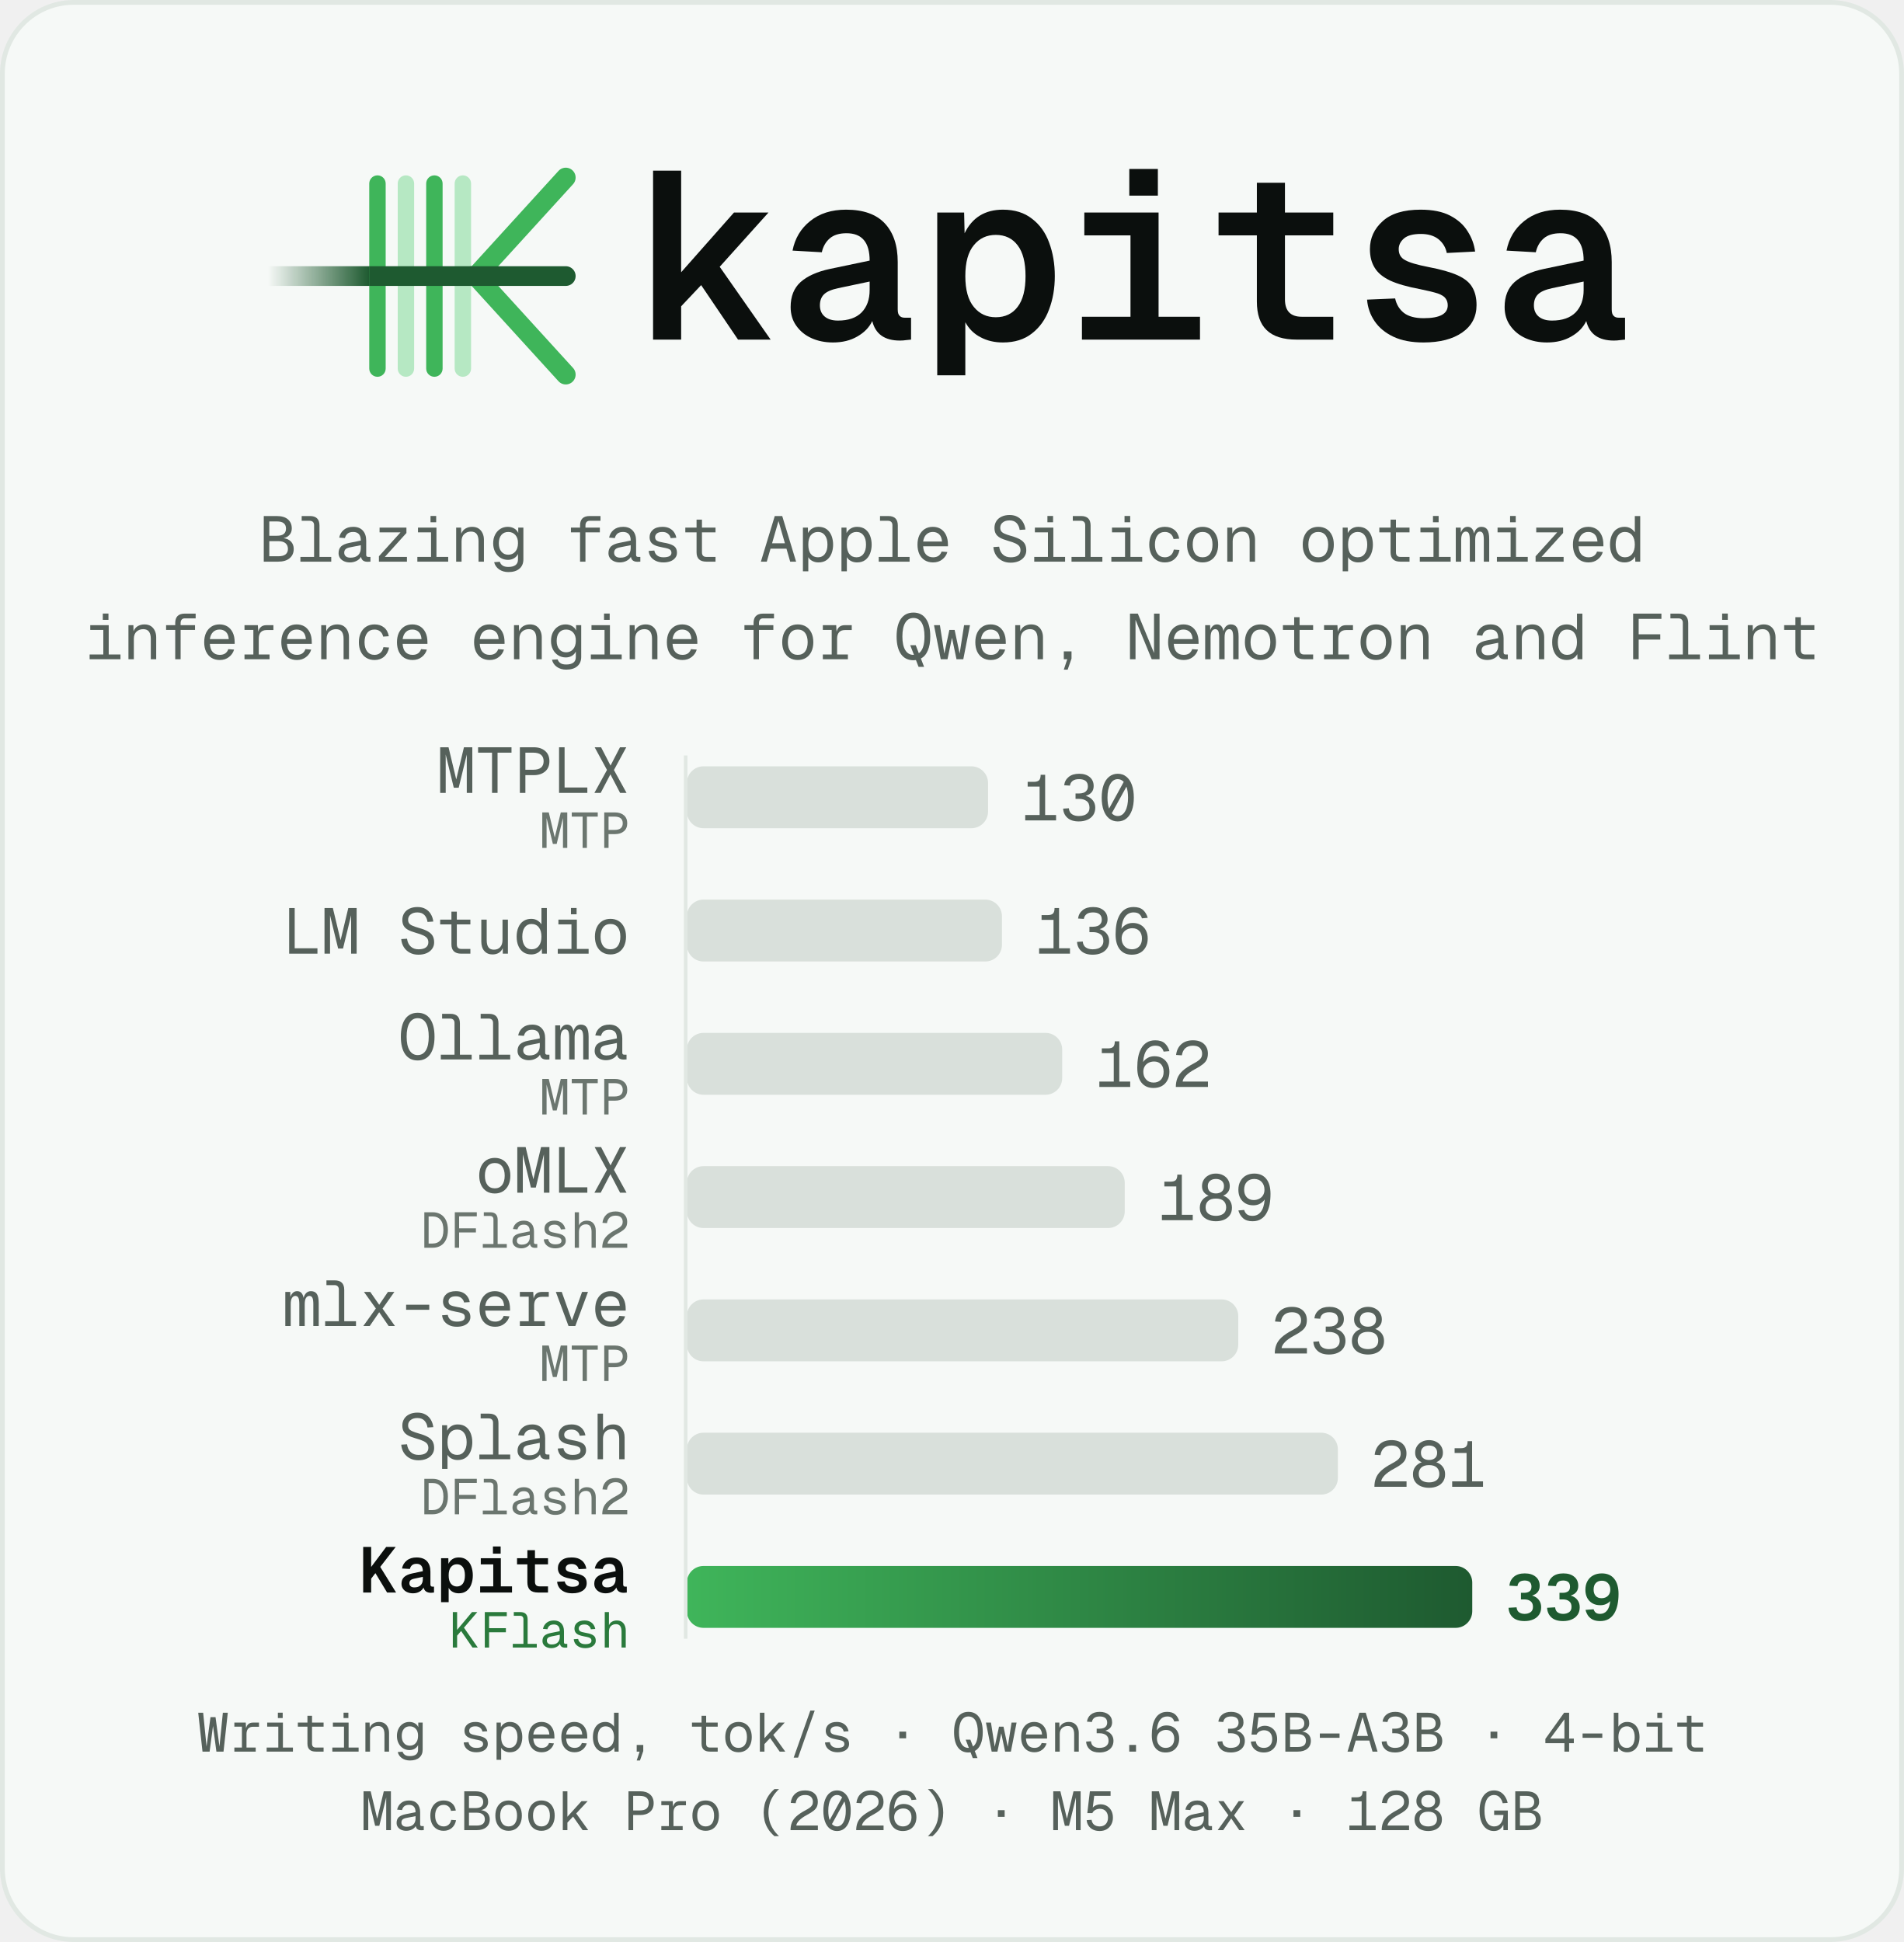
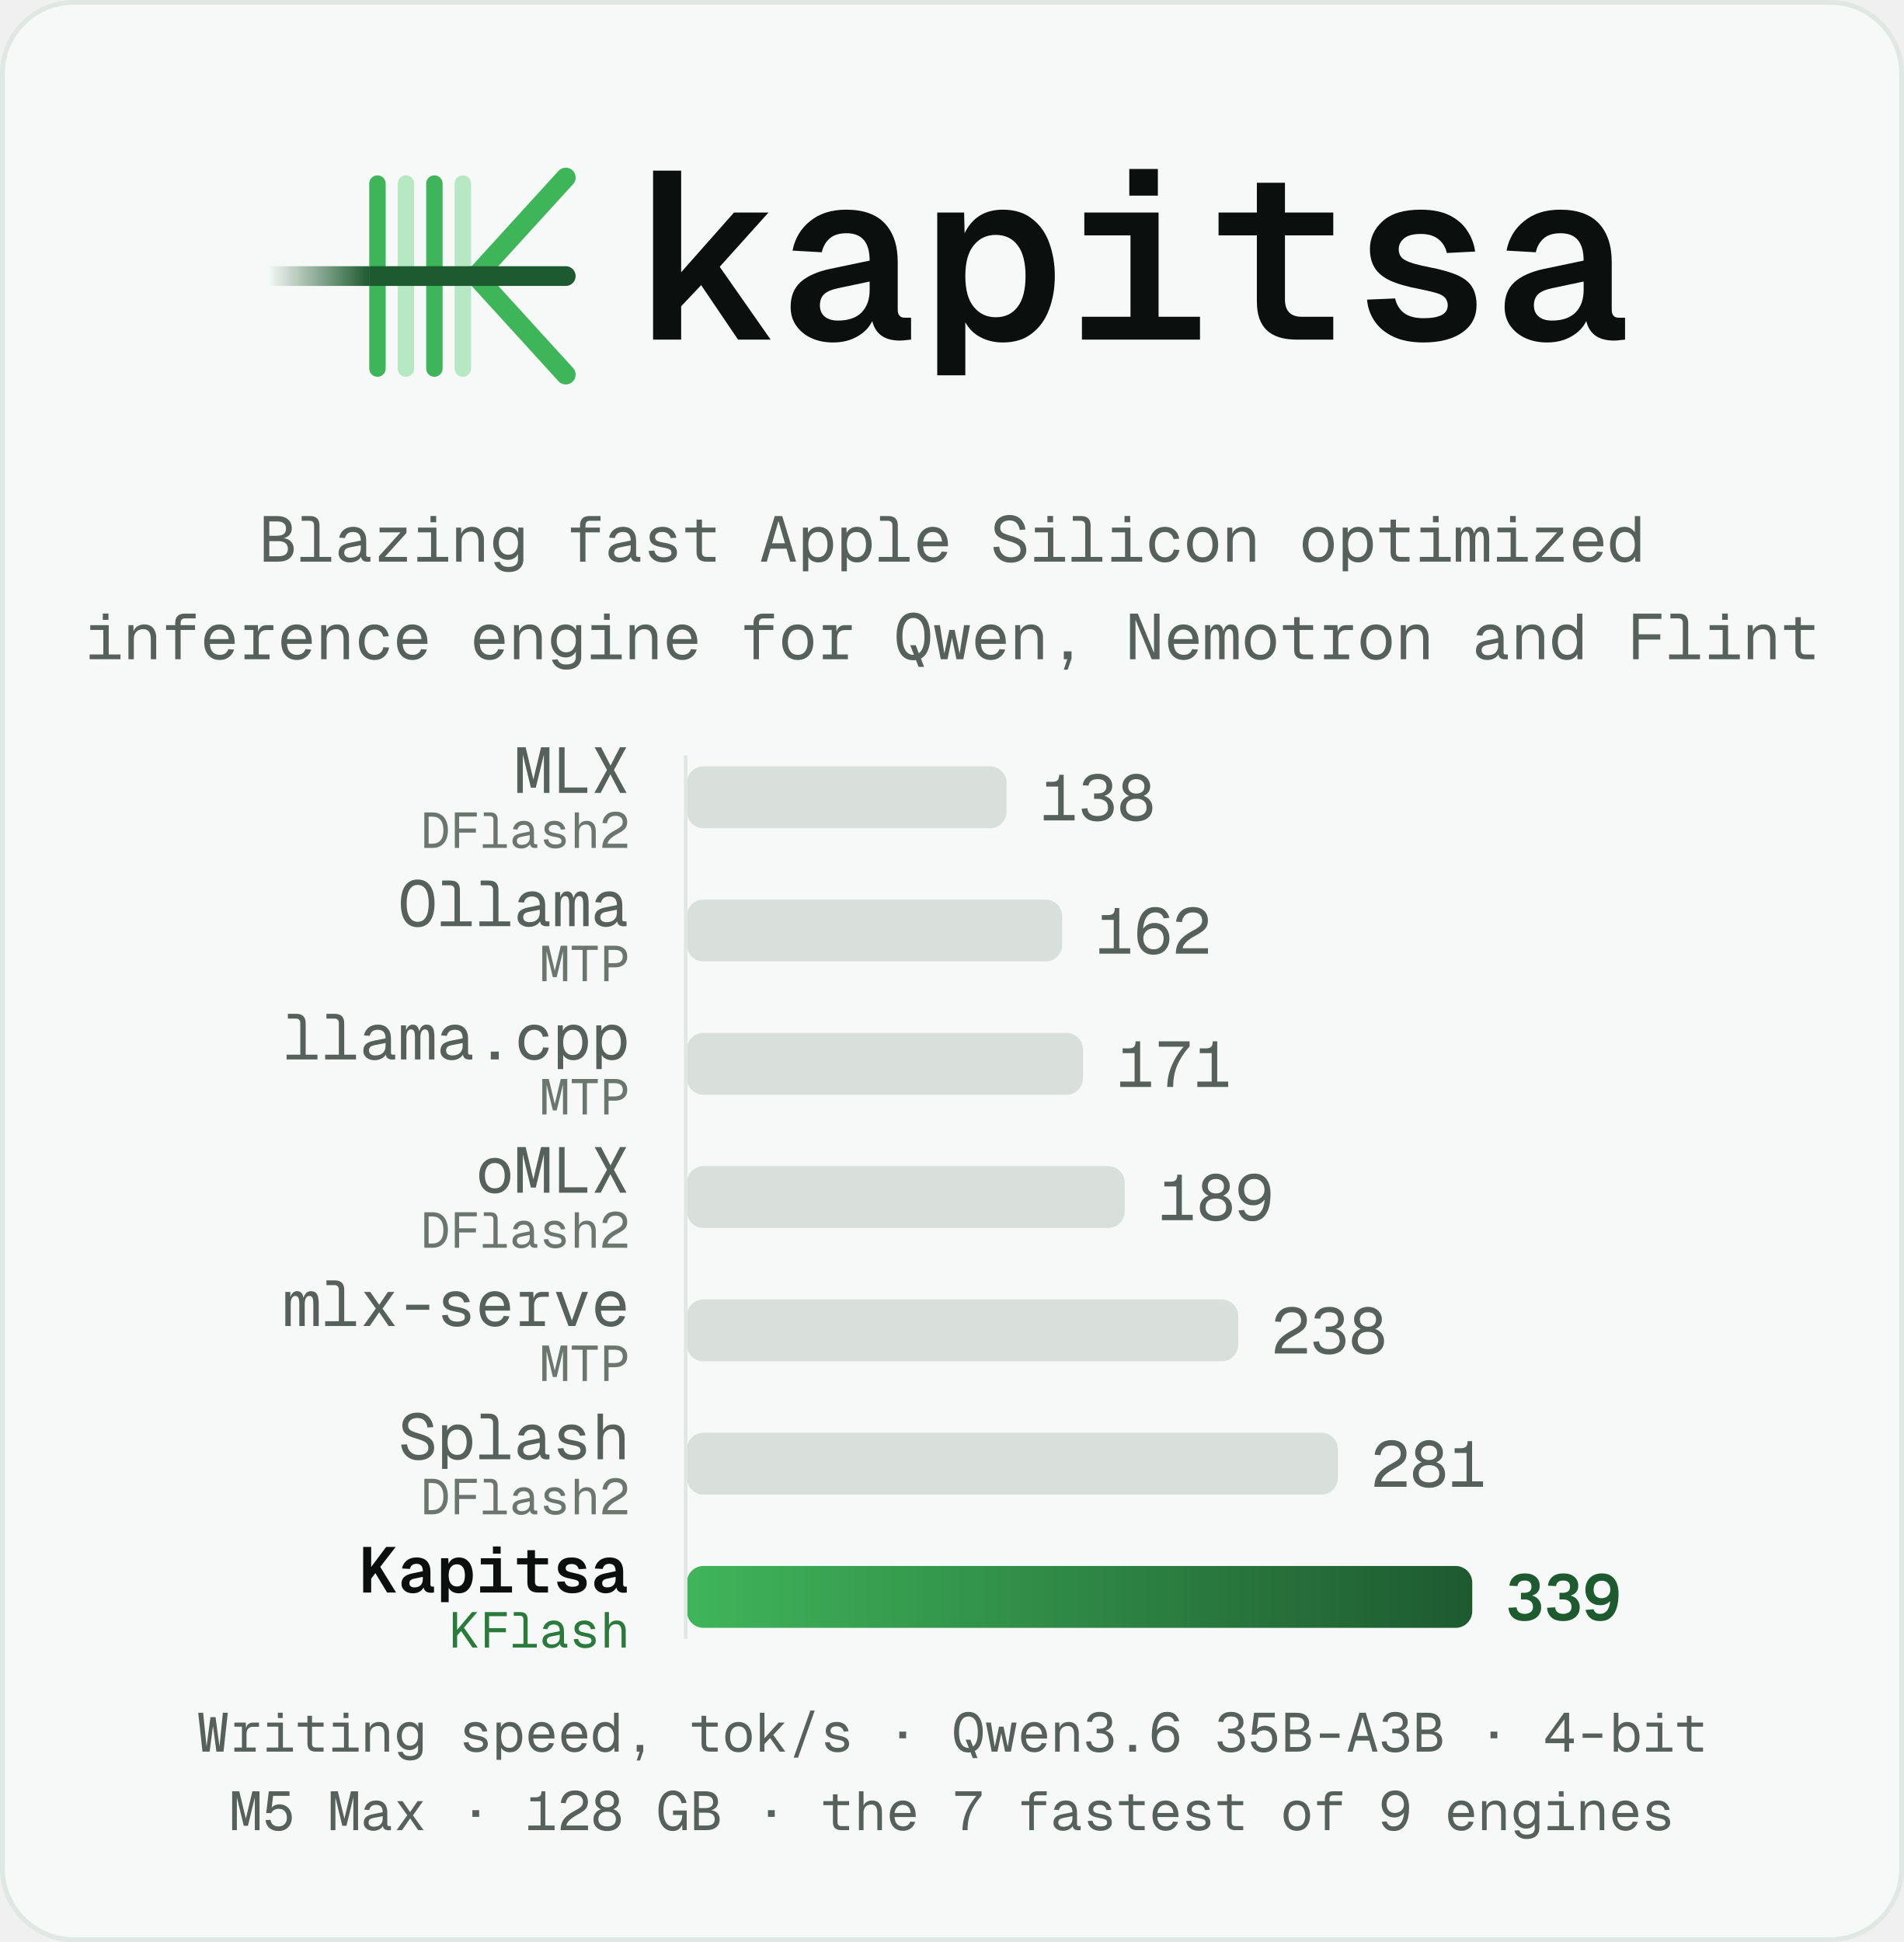
<svg xmlns="http://www.w3.org/2000/svg" width="800" height="816" viewBox="0 0 800 816" role="img" aria-labelledby="t d">
  <style>.f-bg{fill:#FFFFFF}.s-bg{stroke:#FFFFFF}.c-bg{stop-color:#FFFFFF}.f-card{fill:#F6F9F7}.s-card{stroke:#F6F9F7}.c-card{stop-color:#F6F9F7}.f-edge{fill:#E1E8E3}.s-edge{stroke:#E1E8E3}.c-edge{stop-color:#E1E8E3}.f-hi{fill:#1E5A30}.s-hi{stroke:#1E5A30}.c-hi{stop-color:#1E5A30}.f-main{fill:#3FB55A}.s-main{stroke:#3FB55A}.c-main{stop-color:#3FB55A}.f-dim{fill:#B6E8C3}.s-dim{stroke:#B6E8C3}.c-dim{stop-color:#B6E8C3}.f-text{fill:#0B0F0D}.s-text{stroke:#0B0F0D}.c-text{stop-color:#0B0F0D}.f-muted{fill:#56615B}.s-muted{stroke:#56615B}.c-muted{stop-color:#56615B}.f-bar{fill:#D9E0DB}.s-bar{stroke:#D9E0DB}.c-bar{stop-color:#D9E0DB}.f-rule{fill:#E1E8E3}.s-rule{stroke:#E1E8E3}.c-rule{stop-color:#E1E8E3}.f-method{fill:#6B766F}.s-method{stroke:#6B766F}.c-method{stop-color:#6B766F}.f-kmethod{fill:#2A7A3C}.s-kmethod{stroke:#2A7A3C}.c-kmethod{stop-color:#2A7A3C}@media (prefers-color-scheme:dark){.f-bg{fill:#0B0F0D}.s-bg{stroke:#0B0F0D}.c-bg{stop-color:#0B0F0D}.f-card{fill:#0B0F0D}.s-card{stroke:#0B0F0D}.c-card{stop-color:#0B0F0D}.f-edge{fill:#1F2924}.s-edge{stroke:#1F2924}.c-edge{stop-color:#1F2924}.f-hi{fill:#9DF0B0}.s-hi{stroke:#9DF0B0}.c-hi{stop-color:#9DF0B0}.f-main{fill:#3FB55A}.s-main{stroke:#3FB55A}.c-main{stop-color:#3FB55A}.f-dim{fill:#1E5A30}.s-dim{stroke:#1E5A30}.c-dim{stop-color:#1E5A30}.f-text{fill:#E8EEE9}.s-text{stroke:#E8EEE9}.c-text{stop-color:#E8EEE9}.f-muted{fill:#8A9690}.s-muted{stroke:#8A9690}.c-muted{stop-color:#8A9690}.f-bar{fill:#29332E}.s-bar{stroke:#29332E}.c-bar{stop-color:#29332E}.f-rule{fill:#1F2924}.s-rule{stroke:#1F2924}.c-rule{stop-color:#1F2924}.f-method{fill:#76827B}.s-method{stroke:#76827B}.c-method{stop-color:#76827B}.f-kmethod{fill:#3FB55A}.s-kmethod{stroke:#3FB55A}.c-kmethod{stop-color:#3FB55A}}</style>
  <defs>
    <linearGradient id="hnin" x1="0" x2="46.25" y1="0" y2="0" gradientUnits="userSpaceOnUse">
      <stop offset="0" class="c-hi" stop-opacity="0" />
      <stop offset="1" class="c-hi" />
    </linearGradient>
    <linearGradient id="hnk" x1="0" x2="1" y1="0" y2="0">
      <stop offset="0" class="c-main" />
      <stop offset="1" class="c-hi" />
    </linearGradient>
    <path id="gs0" d="m70 0v710h118v-427l222 251h145l-205-228 214-306h-137l-155 229-84-89v-140z" />
    <path id="gs1" d="m226-12q-50 0-90 18-40 18-64 52-24 33-24 79 0 67 42 105 43 38 123 55l167 35q0 115-97 115-46 0-71-22-25-22-33-58l-123 7q15 77 74 124 59 48 151 48 109 0 163-58 54-58 54-162v-199q0-20 8-27 7-8 22-8h26v-92q-6-1-20-2-13-2-27-2-96 0-116 82-19-40-63-65-43-25-102-25zm21 92q65 0 99 34 34 35 34 94v36l-133-28q-42-9-59-26-17-17-17-46 0-30 20-47 20-17 56-17z" />
    <path id="gs2" d="m64-150v684h113l2-87q48 99 161 99 74 0 122-38 49-37 72-100 24-64 24-141 0-77-24-140-23-63-72-101-48-38-122-38-53 0-94 22-41 21-64 63v-223zm246 244q59 0 92 44 33 43 33 129 0 86-33 129-33 44-92 44-57 0-92-43-36-43-36-130 0-87 36-130 35-43 92-43z" />
    <path id="gs3" d="m72 0v96h204v342h-194v96h312v-438h174v-96zm199 605v112h120v-112z" />
    <path id="gs4" d="m375 0q-86 0-127 40-41 39-41 120v278h-161v96h161v125h118v-125h203v-96h-203v-269q0-73 71-73h132v-96z" />
    <path id="gs5" d="m307-12q-75 0-126 24-51 24-79 65-28 41-32 91l118 5q8-38 37-61 29-22 83-22 101 0 101 54 0 17-9 29-8 12-33 21-25 8-74 18-80 15-126 36-46 22-65 54-20 32-20 78 0 70 54 118 53 48 159 48 76 0 124-25 48-25 73-65 26-40 32-86l-119-6q-7 35-35 58-28 22-74 22-49 0-71-19-22-19-22-45 0-32 27-46 26-15 98-29 79-15 123-35 44-20 61-50 18-30 18-75 0-73-60-115-60-42-163-42z" />
    <path id="gr6" d="m90 0v710h200q117 0 176-52 60-52 60-142 0-58-35-98-35-41-94-52 75-10 117-54 42-45 42-114 0-92-64-145-64-53-177-53zm86 403h118q74 0 108 29 34 29 34 82 0 54-34 83-34 29-108 29h-118zm0-319h140q77 0 114 30 36 30 36 84 0 57-38 89-38 32-112 32h-140z" />
    <path id="gr7" d="m60 0v74h213v494q0 32-18 50-18 18-50 18h-125v74h129q148 0 148-148v-488h183v-74z" />
    <path id="gr8" d="m230-12q-50 0-90 18-40 18-63 50-23 33-23 76 0 68 40 106 41 37 128 54l178 36q0 68-30 101-31 33-88 33-55 0-86-24-31-25-43-71l-89 7q15 75 72 122 56 46 146 46 96 0 149-58 53-57 53-158v-220q0-18 8-25 8-7 24-7h34v-74q-16-2-44-2-42 0-68 17-25 17-34 55l-1 5q-21-39-69-63-47-24-104-24zm8 74q81 0 122 41 40 41 40 107v46l-162-32q-54-10-75-30-21-21-21-54 0-37 26-58 25-20 70-20z" />
    <path id="gr9" d="m82 0v84l336 372h-326v74h418v-84l-336-372h344v-74z" />
    <path id="gra" d="m80 0v74h213v382h-203v74h287v-456h183v-74zm205 613v98h88v-98z" />
    <path id="grb" d="m84 0v530h77l2-95q21 54 67 81 47 26 102 26 61 0 102-27 40-27 61-73 21-45 21-101v-341h-84v317q0 74-29 113-29 38-89 38-61 0-104-38-42-39-42-113v-317z" />
    <path id="grc" d="m297-162q-85 0-145 42-60 42-77 112l88 6q12-37 43-58 30-22 91-22 72 0 111 29 38 29 38 87v86q-19-42-61-67-42-25-94-25-67 0-119 33-53 33-82 91-30 58-30 133 0 76 29 133 29 58 81 91 51 33 117 33 56 0 101-26 44-26 62-70v84h80v-494q0-93-62-146-61-52-171-52zm-2 270q68 0 109 48 41 47 42 129 2 82-40 129-42 48-111 48-70 0-109-48-38-47-38-129 0-82 40-129 39-48 107-48z" />
    <path id="grd" d="m212 0v456h-142v74h142v34q0 71 36 108 37 38 112 38h170v-74h-170q-31 0-48-20-16-19-16-52v-34h224v-74h-224v-456z" />
    <path id="gre" d="m310-12q-69 0-119 24-50 24-79 64-28 41-32 91l88 6q8-49 44-77 35-28 98-28 59 0 92 17 32 17 32 53 0 23-11 38-11 15-41 26-30 10-88 20-77 14-120 34-44 21-62 52-18 31-18 74 0 69 52 114 52 46 149 46 66 0 111-24 44-23 70-62 26-38 34-84l-88-6q-9 42-42 69-32 27-86 27-58 0-86-23-28-23-28-57 0-40 30-57 30-17 102-29 82-13 127-34 45-20 63-50 18-30 18-74 0-47-28-80-27-34-74-52-48-18-108-18z" />
    <path id="grf" d="m378 0q-153 0-153 146v310h-175v74h175v124h84v-124h211v-74h-211v-310q0-72 69-72h142v-74z" />
    <path id="gr10" d="m26 0l216 710h116l216-710h-92l-58 202h-248l-58-202zm274 632l-100-346h200z" />
    <path id="gr11" d="m80-150v680h78l1-85q24 47 67 72 42 25 96 25 79 0 130-39 50-39 74-102 24-63 24-136 0-73-24-136-24-63-74-102-51-39-130-39-52 0-94 22-43 22-64 60v-220zm234 218q69 0 108 52 40 52 40 145 0 93-40 145-39 52-108 52-69 0-110-50-40-49-40-147 0-97 40-147 40-50 110-50z" />
    <path id="gr12" d="m306-12q-75 0-130 34-54 34-84 96-29 63-29 147 0 84 29 146 30 62 84 97 53 34 126 34 69 0 122-32 53-33 83-95 30-62 30-151v-25h-386q5-85 45-128 41-43 110-43 52 0 86 24 33 25 46 65l90-7q-21-71-80-116-58-46-142-46zm-155 325h294q-6 77-45 113-39 36-98 36-61 0-100-38-40-37-51-111z" />
    <path id="gr13" d="m311-16q-75 0-133 31-58 31-93 85-35 55-41 127l90 6q11-79 58-122 46-43 121-43 74 0 113 28 40 29 40 81 0 34-16 59-15 24-58 46-42 21-125 44-74 21-119 46-46 26-66 62-21 37-21 90 0 60 29 106 28 45 81 70 53 26 126 26 73 0 125-30 52-29 82-80 31-51 39-116l-90-6q-9 65-47 106-39 42-111 42-66 0-105-32-39-31-39-82 0-33 15-54 14-22 51-38 37-17 104-36 87-24 139-54 51-30 74-71 22-41 22-100 0-56-31-99-31-44-86-68-55-24-128-24z" />
    <path id="gr14" d="m314-12q-74 0-129 34-55 34-85 96-30 63-30 147 0 84 30 146 30 62 85 97 55 34 129 34 89 0 148-48 58-47 74-136l-88-6q-12 53-48 82-35 28-86 28-73 0-114-52-42-53-42-145 0-92 42-145 41-52 114-52 51 0 88 30 38 30 50 90l88-6q-16-88-76-141-61-53-150-53z" />
    <path id="gr15" d="m300-12q-73 0-128 34-54 34-84 96-30 63-30 147 0 85 30 147 30 62 84 96 55 34 128 34 73 0 128-34 54-34 84-96 30-62 30-147 0-84-30-147-30-62-84-96-55-34-128-34zm0 80q73 0 114 52 40 53 40 145 0 92-40 145-41 52-114 52-73 0-114-52-40-53-40-145 0-92 40-145 41-52 114-52z" />
    <path id="gr16" d="m40 0v530h77l2-78q14 42 41 66 26 24 64 24 79 0 99-99l1-6q13 49 42 77 30 28 72 28 64 0 93-44 29-44 29-146v-352h-84v340q0 71-15 100-15 28-47 28-31 0-52-31-20-31-20-99v-338h-84v340q0 68-14 98-15 30-48 30-31 0-52-31-20-31-20-99v-338z" />
    <path id="gr17" d="m267-12q-70 0-121 34-51 34-78 96-28 62-28 147 0 85 28 147 27 62 78 96 51 34 121 34 56 0 98-26 42-27 61-60v254h84v-710h-76l-3 79q-23-43-66-67-43-24-98-24zm5 80q72 0 113 53 41 53 41 144 0 92-41 145-41 52-115 52-65 0-104-52-38-53-38-145 0-91 38-144 39-53 106-53z" />
    <path id="gr18" d="m90 0v74h138v382h-138v74h208l6-103q25 103 127 103h109v-76h-108q-58 0-89-34-31-35-31-100v-246h168v-74z" />
    <path id="gr19" d="m300-16q-126 0-194 96-68 96-68 274 0 179 68 276 68 96 194 96 126 0 194-96 68-97 68-276 0-131-38-218-37-88-108-125l50-130h-86l-41 106q-19-3-39-3zm0 84q4 0 8 0l-58 150h86l48-125q88 63 88 261 0 140-44 214-45 74-128 74-82 0-127-74-45-74-45-214 0-139 45-212 45-74 127-74z" />
    <path id="gr1a" d="m125 0l-105 530h92l69-442 78 368h82l78-368 69 442h92l-104-530h-106l-70 334-70-334z" />
    <path id="gr1b" d="m240-162l54 162h-54v122h120v-112l-60-172z" />
    <path id="gr1c" d="m70 0v710h122l252-613v613h86v-710h-122l-252 613v-613z" />
    <path id="gr1d" d="m100 0v710h440v-82h-354v-240h336v-82h-336v-306z" />
    <path id="gr1e" d="m262 80l-126 517v-597h-86v710h130l120-501 120 501h130v-710h-86v597l-126-517z" />
-     <path id="gr1f" d="m257 0v626h-217v84h520v-84h-217v-626z" />
-     <path id="gr20" d="m90 0v710h216q111 0 178-58 66-57 66-159 0-102-66-159-67-58-178-58h-130v-276zm86 360h120q84 0 124 34 40 35 40 99 0 65-40 99-40 34-124 34h-120z" />
-     <path id="gr21" d="m100 0v710h86v-626h354v-84z" />
-     <path id="gr22" d="m50 0l196 357-192 353h100l147-285 147 285h98l-192-354 196-356h-100l-151 289-151-289z" />
-     <path id="gr23" d="m60 0v84h224v442h-186v74h96q57 0 82 25 24 25 24 85h70v-626h170v-84z" />
-     <path id="gr24" d="m294-16q-115 0-177 56-62 55-67 143l89 6q6-65 49-93 42-28 106-28 43 0 81 12 38 13 61 42 24 28 24 76 0 71-46 104-46 33-115 33h-56v84h56q37 0 68 11 31 11 49 36 19 24 19 64 0 55-35 84-35 28-101 28-67 0-101-27-35-27-42-74l-90 6q10 80 70 129 60 50 163 50 104 0 165-52 61-51 61-140 0-114-123-152 69-19 108-68 40-48 40-116 0-68-33-116-33-48-91-73-58-25-132-25z" />
-     <path id="gr25" d="m300-16q-77 0-134 45-56 45-86 128-30 83-30 197 0 115 30 198 30 83 86 128 57 46 134 46 78 0 134-46 56-45 86-128 30-83 30-198 0-114-30-197-30-83-86-128-56-45-134-45zm-160 370q0-100 25-170l228 415q-39 43-93 43-74 0-117-78-43-77-43-210zm160-286q74 0 117 78 43 77 43 208 0 101-25 171l-228-414q39-43 93-43z" />
-     <path id="gr26" d="m263-12q-79 0-126 54-47 53-47 147v341h84v-318q0-77 28-114 27-36 84-36 62 0 98 40 36 41 36 112v316h84v-530h-80v86q-44-98-161-98z" />
-     <path id="gr27" d="m302-16q-120 0-186 82-66 82-66 234 0 88 14 165 15 77 48 135 32 59 86 92 53 34 132 34 95 0 147-46 52-47 73-122l-90-8q-12 42-42 67-29 25-88 25-80 0-129-62-49-62-60-186l-1-7q26 39 72 65 45 26 106 26 70 0 122-30 52-30 81-84 29-55 29-128 0-78-32-134-31-57-86-88-56-30-130-30zm2 84q70 0 113 44 43 45 43 124 0 74-40 117-41 43-108 43-48 0-86-20-38-19-60-55-22-36-22-85 0-73 44-120 43-48 116-48z" />
-     <path id="gr28" d="m300-16q-126 0-194 96-68 96-68 274 0 179 68 276 68 96 194 96 126 0 194-96 68-97 68-276 0-178-68-274-68-96-194-96zm0 84q83 0 128 74 44 73 44 212 0 140-44 214-45 74-128 74-82 0-127-74-45-74-45-214 0-139 45-212 45-74 127-74z" />
-     <path id="gr29" d="m50 0q0 75 24 136 23 60 82 115 60 55 166 111 49 26 79 48 30 22 44 47 14 25 14 61 0 55-35 90-36 34-107 34-75 0-119-39-43-39-54-111l-90 6q12 104 80 166 68 62 183 62 110 0 171-57 61-57 61-149 0-54-18-94-18-39-61-73-42-34-116-73-96-51-146-103-49-52-52-93h394v-84z" />
-     <path id="gr2a" d="m90 0v710h168q92 0 160-42 69-41 106-120 38-80 38-194 0-114-38-193-37-79-106-120-68-41-160-41zm86 84h77q104 0 161 68 58 67 58 202 0 135-58 204-57 68-161 68h-77z" />
-     <path id="gr2b" d="m100 0v710h84v-263q21 49 63 72 42 23 96 23 86 0 131-56 46-56 46-145v-341h-84v317q0 151-111 151-64 0-103-39-38-39-38-113v-316z" />
-     <path id="gr2c" d="m300-16q-70 0-127 24-57 24-90 71-33 47-33 116 0 69 37 117 37 48 100 70-47 19-75 56-28 36-28 93 0 56 28 100 28 44 76 69 49 26 112 26 63 0 112-26 49-25 76-69 28-44 28-100 0-57-28-93-28-37-75-56 63-22 100-70 37-48 37-117 0-69-33-116-33-47-89-71-57-24-128-24zm0 433q57 0 92 29 34 28 34 85 0 51-34 81-33 30-92 30-58 0-92-30-34-30-34-81 0-57 34-85 35-29 92-29zm0-349q70 0 115 32 45 33 45 100 0 62-40 100-40 37-120 37-79 0-120-37-40-38-40-100 0-67 45-100 45-32 115-32z" />
+     <path id="gr1f" d="m100 0v710h86v-626h354v-84z" />
+     <path id="gr20" d="m50 0l196 357-192 353h100l147-285 147 285h98l-192-354 196-356h-100l-151 289-151-289z" />
+     <path id="gr21" d="m90 0v710h168q92 0 160-42 69-41 106-120 38-80 38-194 0-114-38-193-37-79-106-120-68-41-160-41zm86 84h77q104 0 161 68 58 67 58 202 0 135-58 204-57 68-161 68h-77z" />
+     <path id="gr22" d="m100 0v710h84v-263q21 49 63 72 42 23 96 23 86 0 131-56 46-56 46-145v-341h-84v317q0 151-111 151-64 0-103-39-38-39-38-113v-316z" />
+     <path id="gr23" d="m50 0q0 75 24 136 23 60 82 115 60 55 166 111 49 26 79 48 30 22 44 47 14 25 14 61 0 55-35 90-36 34-107 34-75 0-119-39-43-39-54-111l-90 6q12 104 80 166 68 62 183 62 110 0 171-57 61-57 61-149 0-54-18-94-18-39-61-73-42-34-116-73-96-51-146-103-49-52-52-93h394v-84z" />
+     <path id="gr24" d="m60 0v84h224v442h-186v74h96q57 0 82 25 24 25 24 85h70v-626h170v-84z" />
+     <path id="gr25" d="m294-16q-115 0-177 56-62 55-67 143l89 6q6-65 49-93 42-28 106-28 43 0 81 12 38 13 61 42 24 28 24 76 0 71-46 104-46 33-115 33h-56v84h56q37 0 68 11 31 11 49 36 19 24 19 64 0 55-35 84-35 28-101 28-67 0-101-27-35-27-42-74l-90 6q10 80 70 129 60 50 163 50 104 0 165-52 61-51 61-140 0-114-123-152 69-19 108-68 40-48 40-116 0-68-33-116-33-48-91-73-58-25-132-25z" />
+     <path id="gr26" d="m300-16q-70 0-127 24-57 24-90 71-33 47-33 116 0 69 37 117 37 48 100 70-47 19-75 56-28 36-28 93 0 56 28 100 28 44 76 69 49 26 112 26 63 0 112-26 49-25 76-69 28-44 28-100 0-57-28-93-28-37-75-56 63-22 100-70 37-48 37-117 0-69-33-116-33-47-89-71-57-24-128-24zm0 433q57 0 92 29 34 28 34 85 0 51-34 81-33 30-92 30-58 0-92-30-34-30-34-81 0-57 34-85 35-29 92-29zm0-349q70 0 115 32 45 33 45 100 0 62-40 100-40 37-120 37-79 0-120-37-40-38-40-100 0-67 45-100 45-32 115-32z" />
+     <path id="gr27" d="m300-16q-126 0-194 96-68 96-68 274 0 179 68 276 68 96 194 96 126 0 194-96 68-97 68-276 0-178-68-274-68-96-194-96zm0 84q83 0 128 74 44 73 44 212 0 140-44 214-45 74-128 74-82 0-127-74-45-74-45-214 0-139 45-212 45-74 127-74z" />
+     <path id="gr28" d="m257 0v626h-217v84h520v-84h-217v-626z" />
+     <path id="gr29" d="m90 0v710h216q111 0 178-58 66-57 66-159 0-102-66-159-67-58-178-58h-130v-276zm86 360h120q84 0 124 34 40 35 40 99 0 65-40 99-40 34-124 34h-120z" />
+     <path id="gr2a" d="m302-16q-120 0-186 82-66 82-66 234 0 88 14 165 15 77 48 135 32 59 86 92 53 34 132 34 95 0 147-46 52-47 73-122l-90-8q-12 42-42 67-29 25-88 25-80 0-129-62-49-62-60-186l-1-7q26 39 72 65 45 26 106 26 70 0 122-30 52-30 81-84 29-55 29-128 0-78-32-134-31-57-86-88-56-30-130-30zm2 84q70 0 113 44 43 45 43 124 0 74-40 117-41 43-108 43-48 0-86-20-38-19-60-55-22-36-22-85 0-73 44-120 43-48 116-48z" />
+     <path id="gr2b" d="m238 0v122h124v-122z" />
+     <path id="gr2c" d="m192 0q0 110 30 220 31 109 88 212 57 103 136 194h-386v84h480v-78q-89-102-146-202-57-99-84-204-26-106-26-226z" />
    <path id="gr2d" d="m298 726q120 0 186-82 66-82 66-234 0-88-14-165-15-77-48-135-32-59-86-92-53-34-132-34-94 0-146 46-53 47-74 122l90 8q12-42 42-67 30-25 88-25 80 0 129 62 49 62 60 186l1 7q-26-39-72-65-45-26-106-26-70 0-122 30-52 30-81 84-29 55-29 128 0 78 32 134 31 57 87 88 56 30 129 30zm-2-84q-70 0-113-44-43-44-43-124 0-73 40-116 41-44 108-44 48 0 86 20 38 19 60 55 22 36 22 85 0 74-43 121-43 47-117 47z" />
    <path id="gr2e" d="m54 0l195 272-185 258h98l139-200 136 200h100l-184-260 193-270h-98l-147 214-147-214z" />
    <path id="gr2f" d="m120 252v79h360v-79z" />
    <path id="gr30" d="m247 0l-197 530h92l158-444 158 444h92l-197-530z" />
    <path id="gs31" d="m52 0v710h124v-312l234 312h148l-241-311 247-399h-140l-182 302-66-86v-216z" />
    <path id="gr32" d="m60 0v710h86v-356l298 356h106l-267-312 277-398h-106l-228 331-80-93v-238z" />
    <path id="gs33" d="m295-16q-120 0-182 57-62 57-67 150l125 7q6-56 41-79 34-23 84-23 54 0 92 26 38 25 38 84 0 58-36 86-36 29-96 29h-55v103h55q46 0 78 22 31 22 31 73 0 48-27 72-28 24-78 24-54 0-81-23-27-24-32-64l-126 7q10 87 71 139 61 52 169 52 107 0 169-52 63-51 63-142 0-114-118-151 67-19 104-67 37-47 37-114 0-68-32-116-33-49-91-74-58-26-136-26z" />
    <path id="gs34" d="m298 726q126 0 193-84 67-83 67-236 0-89-16-166-15-76-49-134-34-57-89-90-54-32-132-32-68 0-114 22-46 23-74 62-27 40-40 90l126 10q9-32 32-52 23-20 70-20 63 0 104 48 41 47 53 151-26-28-65-46-39-18-91-18-70 0-122 30-52 30-81 84-28 54-28 126 0 78 32 135 32 58 90 89 57 31 134 31zm1-114q-60 0-95-36-34-35-34-102 0-61 32-98 32-36 91-36 61 0 99 36 38 37 38 99 0 58-35 97-35 40-96 40z" />
    <path id="gr35" d="m108 0l-78 710h90l62-617 72 537h92l72-537 62 617h90l-78-710h-130l-62 469-62-469z" />
    <path id="gr36" d="m90 0v710h84v-465l258 285h112l-209-225 219-305h-102l-174 248-104-110v-138z" />
    <path id="gr37" d="m108-110l304 860h80l-304-860z" />
    <path id="gr38" d="m238 243v122h124v-122z" />
-     <path id="gr39" d="m238 0v122h124v-122z" />
-     <path id="gr3a" d="m298-16q-69 0-120 25-52 25-82 70-31 45-36 104l90 6q8-60 48-91 39-30 100-30 69 0 110 42 42 43 42 118 0 75-40 118-39 44-110 44-42 0-80-20-39-21-56-59h-92l47 399h378v-84h-299l-26-214q26 30 64 45 38 15 76 15 68 0 120-32 51-31 80-86 28-55 28-126 0-71-31-126-31-56-85-87-55-31-126-31z" />
-     <path id="gr3b" d="m388 0v154h-348v78l342 478h92v-472h86v-84h-86v-154zm-260 238h260v352z" />
-     <path id="gr3c" d="m333-12q-55 0-98 24-43 24-66 67l-3-79h-76v710h84v-254q19 33 61 60 42 26 98 26 70 0 121-34 51-34 78-96 28-62 28-147 0-85-28-147-27-62-78-96-51-34-121-34zm-5 80q67 0 106 53 38 53 38 144 0 92-38 145-39 52-104 52-73 0-114-52-42-53-42-145 0-91 41-144 41-53 113-53z" />
-     <path id="gr3d" d="m356-110q-78 69-120 140-43 72-60 144-16 73-16 146 0 73 16 146 17 72 60 144 42 71 120 140h84q-75-71-117-143-42-72-59-143-17-72-17-144 0-72 17-144 17-71 59-142 42-72 117-144z" />
-     <path id="gr3e" d="m244-110h-84q75 72 117 144 42 71 59 142 17 72 17 144 0 72-17 144-17 71-59 143-42 72-117 143h84q78-69 120-140 43-72 60-144 16-73 16-146 0-73-16-146-17-72-60-144-42-71-120-140z" />
-     <path id="gr3f" d="m298-16q-75 0-134 42-58 41-92 124-34 82-34 204 0 115 32 198 31 83 90 128 59 46 142 46 65 0 116-29 50-29 84-81 34-51 49-118l-90-6q-17 66-57 108-39 42-102 42-83 0-128-75-46-75-46-213 0-137 46-212 47-74 132-74 76 0 120 58 45 59 48 151h-170v82h250v-359h-80l-2 98q-25-52-66-83-42-31-108-31z" />
+     <path id="gr39" d="m298-16q-69 0-120 25-52 25-82 70-31 45-36 104l90 6q8-60 48-91 39-30 100-30 69 0 110 42 42 43 42 118 0 75-40 118-39 44-110 44-42 0-80-20-39-21-56-59h-92l47 399h378v-84h-299l-26-214q26 30 64 45 38 15 76 15 68 0 120-32 51-31 80-86 28-55 28-126 0-71-31-126-31-56-85-87-55-31-126-31z" />
+     <path id="gr3a" d="m388 0v154h-348v78l342 478h92v-472h86v-84h-86v-154zm-260 238h260v352z" />
+     <path id="gr3b" d="m333-12q-55 0-98 24-43 24-66 67l-3-79h-76v710h84v-254q19 33 61 60 42 26 98 26 70 0 121-34 51-34 78-96 28-62 28-147 0-85-28-147-27-62-78-96-51-34-121-34zm-5 80q67 0 106 53 38 53 38 144 0 92-38 145-39 52-104 52-73 0-114-52-42-53-42-145 0-91 41-144 41-53 113-53z" />
+     <path id="gr3c" d="m298-16q-75 0-134 42-58 41-92 124-34 82-34 204 0 115 32 198 31 83 90 128 59 46 142 46 65 0 116-29 50-29 84-81 34-51 49-118l-90-6q-17 66-57 108-39 42-102 42-83 0-128-75-46-75-46-213 0-137 46-212 47-74 132-74 76 0 120 58 45 59 48 151h-170v82h250v-359h-80l-2 98q-25-52-66-83-42-31-108-31z" />
  </defs>
  <rect x="1" y="1" width="798" height="814" rx="30" class="f-card s-edge" stroke-width="2" />
  <g transform="translate(112.6 70) scale(0.92)" fill="none">
    <path d="M0 50H46.75" stroke="url(#hnin)" stroke-width="9" />
    <rect x="46.25" y="4" width="7.5" height="92" rx="3.75" class="f-main" />
    <rect x="59.25" y="4" width="7.5" height="92" rx="3.75" class="f-dim" />
    <rect x="72.25" y="4" width="7.5" height="92" rx="3.75" class="f-main" />
    <rect x="85.25" y="4" width="7.5" height="92" rx="3.75" class="f-dim" />
    <path d="M46.25 50H95" class="s-hi" stroke-width="9" />
    <path d="M95 50L136 5M95 50L136 95" class="s-main" stroke-width="9" stroke-linecap="round" />
    <path d="M93 50H136" class="s-hi" stroke-width="9" stroke-linecap="round" />
  </g>
  <g transform="translate(267.4 142.7) scale(0.1 -0.1)" class="f-text">
    <use href="#gs0" />
    <use href="#gs1" x="600" />
    <use href="#gs2" x="1200" />
    <use href="#gs3" x="1800" />
    <use href="#gs4" x="2400" />
    <use href="#gs5" x="3000" />
    <use href="#gs1" x="3600" />
  </g>
  <g transform="translate(108.4 236) scale(0.027 -0.027)" class="f-muted">
    <use href="#gr6" />
    <use href="#gr7" x="600" />
    <use href="#gr8" x="1200" />
    <use href="#gr9" x="1800" />
    <use href="#gra" x="2400" />
    <use href="#grb" x="3000" />
    <use href="#grc" x="3600" />
    <use href="#grd" x="4800" />
    <use href="#gr8" x="5400" />
    <use href="#gre" x="6000" />
    <use href="#grf" x="6600" />
    <use href="#gr10" x="7800" />
    <use href="#gr11" x="8400" />
    <use href="#gr11" x="9000" />
    <use href="#gr7" x="9600" />
    <use href="#gr12" x="10200" />
    <use href="#gr13" x="11400" />
    <use href="#gra" x="12000" />
    <use href="#gr7" x="12600" />
    <use href="#gra" x="13200" />
    <use href="#gr14" x="13800" />
    <use href="#gr15" x="14400" />
    <use href="#grb" x="15000" />
    <use href="#gr15" x="16200" />
    <use href="#gr11" x="16800" />
    <use href="#grf" x="17400" />
    <use href="#gra" x="18000" />
    <use href="#gr16" x="18600" />
    <use href="#gra" x="19200" />
    <use href="#gr9" x="19800" />
    <use href="#gr12" x="20400" />
    <use href="#gr17" x="21000" />
  </g>
  <g transform="translate(35.5 277) scale(0.027 -0.027)" class="f-muted">
    <use href="#gra" />
    <use href="#grb" x="600" />
    <use href="#grd" x="1200" />
    <use href="#gr12" x="1800" />
    <use href="#gr18" x="2400" />
    <use href="#gr12" x="3000" />
    <use href="#grb" x="3600" />
    <use href="#gr14" x="4200" />
    <use href="#gr12" x="4800" />
    <use href="#gr12" x="6000" />
    <use href="#grb" x="6600" />
    <use href="#grc" x="7200" />
    <use href="#gra" x="7800" />
    <use href="#grb" x="8400" />
    <use href="#gr12" x="9000" />
    <use href="#grd" x="10200" />
    <use href="#gr15" x="10800" />
    <use href="#gr18" x="11400" />
    <use href="#gr19" x="12600" />
    <use href="#gr1a" x="13200" />
    <use href="#gr12" x="13800" />
    <use href="#grb" x="14400" />
    <use href="#gr1b" x="15000" />
    <use href="#gr1c" x="16200" />
    <use href="#gr12" x="16800" />
    <use href="#gr16" x="17400" />
    <use href="#gr15" x="18000" />
    <use href="#grf" x="18600" />
    <use href="#gr18" x="19200" />
    <use href="#gr15" x="19800" />
    <use href="#grb" x="20400" />
    <use href="#gr8" x="21600" />
    <use href="#grb" x="22200" />
    <use href="#gr17" x="22800" />
    <use href="#gr1d" x="24000" />
    <use href="#gr7" x="24600" />
    <use href="#gra" x="25200" />
    <use href="#grb" x="25800" />
    <use href="#grf" x="26400" />
  </g>
-   <rect x="288.6" y="322" width="126.55" height="26" rx="7" class="f-bar" />
-   <g transform="translate(183.6 333.16) scale(0.027 -0.027)" class="f-muted">
+   <rect x="288.6" y="322" width="134.34" height="26" rx="7" class="f-bar" />
+   <g transform="translate(216 333.16) scale(0.027 -0.027)" class="f-muted">
    <use href="#gr1e" />
    <use href="#gr1f" x="600" />
    <use href="#gr20" x="1200" />
-     <use href="#gr21" x="1800" />
-     <use href="#gr22" x="2400" />
-   </g>
-   <g transform="translate(226.8 356.28) scale(0.021 -0.021)" class="f-method">
-     <use href="#gr1e" />
-     <use href="#gr1f" x="600" />
-     <use href="#gr20" x="1200" />
-   </g>
-   <g transform="translate(429.15 344.72) scale(0.027 -0.027)" class="f-muted">
-     <use href="#gr23" />
-     <use href="#gr24" x="600" />
-     <use href="#gr25" x="1200" />
-   </g>
-   <rect x="288.6" y="378" width="132.39" height="26" rx="7" class="f-bar" />
-   <g transform="translate(118.8 400.72) scale(0.027 -0.027)" class="f-muted">
+   </g>
+   <g transform="translate(176.4 356.28) scale(0.021 -0.021)" class="f-method">
    <use href="#gr21" />
-     <use href="#gr1e" x="600" />
-     <use href="#gr13" x="1800" />
-     <use href="#grf" x="2400" />
-     <use href="#gr26" x="3000" />
-     <use href="#gr17" x="3600" />
-     <use href="#gra" x="4200" />
-     <use href="#gr15" x="4800" />
-   </g>
-   <g transform="translate(434.99 400.72) scale(0.027 -0.027)" class="f-muted">
-     <use href="#gr23" />
-     <use href="#gr24" x="600" />
-     <use href="#gr27" x="1200" />
-   </g>
-   <rect x="288.6" y="434" width="157.7" height="26" rx="7" class="f-bar" />
-   <g transform="translate(167.4 445.16) scale(0.027 -0.027)" class="f-muted">
-     <use href="#gr28" />
+     <use href="#gr1d" x="600" />
+     <use href="#gr7" x="1200" />
+     <use href="#gr8" x="1800" />
+     <use href="#gre" x="2400" />
+     <use href="#gr22" x="3000" />
+     <use href="#gr23" x="3600" />
+   </g>
+   <g transform="translate(436.94 344.72) scale(0.027 -0.027)" class="f-muted">
+     <use href="#gr24" />
+     <use href="#gr25" x="600" />
+     <use href="#gr26" x="1200" />
+   </g>
+   <rect x="288.6" y="378" width="157.7" height="26" rx="7" class="f-bar" />
+   <g transform="translate(167.4 389.16) scale(0.027 -0.027)" class="f-muted">
+     <use href="#gr27" />
    <use href="#gr7" x="600" />
    <use href="#gr7" x="1200" />
    <use href="#gr8" x="1800" />
    <use href="#gr16" x="2400" />
    <use href="#gr8" x="3000" />
  </g>
+   <g transform="translate(226.8 412.28) scale(0.021 -0.021)" class="f-method">
+     <use href="#gr1e" />
+     <use href="#gr28" x="600" />
+     <use href="#gr29" x="1200" />
+   </g>
+   <g transform="translate(460.3 400.72) scale(0.027 -0.027)" class="f-muted">
+     <use href="#gr24" />
+     <use href="#gr2a" x="600" />
+     <use href="#gr23" x="1200" />
+   </g>
+   <rect x="288.6" y="434" width="166.46" height="26" rx="7" class="f-bar" />
+   <g transform="translate(118.8 445.16) scale(0.027 -0.027)" class="f-muted">
+     <use href="#gr7" />
+     <use href="#gr7" x="600" />
+     <use href="#gr8" x="1200" />
+     <use href="#gr16" x="1800" />
+     <use href="#gr8" x="2400" />
+     <use href="#gr2b" x="3000" />
+     <use href="#gr14" x="3600" />
+     <use href="#gr11" x="4200" />
+     <use href="#gr11" x="4800" />
+   </g>
  <g transform="translate(226.8 468.28) scale(0.021 -0.021)" class="f-method">
    <use href="#gr1e" />
-     <use href="#gr1f" x="600" />
-     <use href="#gr20" x="1200" />
-   </g>
-   <g transform="translate(460.3 456.72) scale(0.027 -0.027)" class="f-muted">
-     <use href="#gr23" />
-     <use href="#gr27" x="600" />
+     <use href="#gr28" x="600" />
    <use href="#gr29" x="1200" />
+   </g>
+   <g transform="translate(469.06 456.72) scale(0.027 -0.027)" class="f-muted">
+     <use href="#gr24" />
+     <use href="#gr2c" x="600" />
+     <use href="#gr24" x="1200" />
  </g>
  <rect x="288.6" y="490" width="183.98" height="26" rx="7" class="f-bar" />
  <g transform="translate(199.8 501.16) scale(0.027 -0.027)" class="f-muted">
    <use href="#gr15" />
    <use href="#gr1e" x="600" />
-     <use href="#gr21" x="1200" />
-     <use href="#gr22" x="1800" />
+     <use href="#gr1f" x="1200" />
+     <use href="#gr20" x="1800" />
  </g>
  <g transform="translate(176.4 524.28) scale(0.021 -0.021)" class="f-method">
-     <use href="#gr2a" />
+     <use href="#gr21" />
    <use href="#gr1d" x="600" />
    <use href="#gr7" x="1200" />
    <use href="#gr8" x="1800" />
    <use href="#gre" x="2400" />
-     <use href="#gr2b" x="3000" />
-     <use href="#gr29" x="3600" />
+     <use href="#gr22" x="3000" />
+     <use href="#gr23" x="3600" />
  </g>
  <g transform="translate(486.58 512.72) scale(0.027 -0.027)" class="f-muted">
-     <use href="#gr23" />
-     <use href="#gr2c" x="600" />
+     <use href="#gr24" />
+     <use href="#gr26" x="600" />
    <use href="#gr2d" x="1200" />
  </g>
  <rect x="288.6" y="546" width="231.68" height="26" rx="7" class="f-bar" />
  <g transform="translate(118.8 557.16) scale(0.027 -0.027)" class="f-muted">
    <use href="#gr16" />
    <use href="#gr7" x="600" />
    <use href="#gr2e" x="1200" />
    <use href="#gr2f" x="1800" />
    <use href="#gre" x="2400" />
    <use href="#gr12" x="3000" />
    <use href="#gr18" x="3600" />
    <use href="#gr30" x="4200" />
    <use href="#gr12" x="4800" />
  </g>
  <g transform="translate(226.8 580.28) scale(0.021 -0.021)" class="f-method">
    <use href="#gr1e" />
-     <use href="#gr1f" x="600" />
-     <use href="#gr20" x="1200" />
+     <use href="#gr28" x="600" />
+     <use href="#gr29" x="1200" />
  </g>
  <g transform="translate(534.28 568.72) scale(0.027 -0.027)" class="f-muted">
-     <use href="#gr29" />
-     <use href="#gr24" x="600" />
-     <use href="#gr2c" x="1200" />
+     <use href="#gr23" />
+     <use href="#gr25" x="600" />
+     <use href="#gr26" x="1200" />
  </g>
  <rect x="288.6" y="602" width="273.54" height="26" rx="7" class="f-bar" />
  <g transform="translate(167.4 613.16) scale(0.027 -0.027)" class="f-muted">
    <use href="#gr13" />
    <use href="#gr11" x="600" />
    <use href="#gr7" x="1200" />
    <use href="#gr8" x="1800" />
    <use href="#gre" x="2400" />
-     <use href="#gr2b" x="3000" />
+     <use href="#gr22" x="3000" />
  </g>
  <g transform="translate(176.4 636.28) scale(0.021 -0.021)" class="f-method">
-     <use href="#gr2a" />
+     <use href="#gr21" />
    <use href="#gr1d" x="600" />
    <use href="#gr7" x="1200" />
    <use href="#gr8" x="1800" />
    <use href="#gre" x="2400" />
-     <use href="#gr2b" x="3000" />
-     <use href="#gr29" x="3600" />
+     <use href="#gr22" x="3000" />
+     <use href="#gr23" x="3600" />
  </g>
  <g transform="translate(576.14 624.72) scale(0.027 -0.027)" class="f-muted">
-     <use href="#gr29" />
-     <use href="#gr2c" x="600" />
-     <use href="#gr23" x="1200" />
+     <use href="#gr23" />
+     <use href="#gr26" x="600" />
+     <use href="#gr24" x="1200" />
  </g>
  <rect x="288.6" y="658" width="330" height="26" rx="7" fill="url(#hnk)" />
  <g transform="translate(151.2 669.16) scale(0.027 -0.027)" class="f-text">
    <use href="#gs31" />
    <use href="#gs1" x="600" />
    <use href="#gs2" x="1200" />
    <use href="#gs3" x="1800" />
    <use href="#gs4" x="2400" />
    <use href="#gs5" x="3000" />
    <use href="#gs1" x="3600" />
  </g>
  <g transform="translate(189 692.28) scale(0.021 -0.021)" class="f-kmethod">
    <use href="#gr32" />
    <use href="#gr1d" x="600" />
    <use href="#gr7" x="1200" />
    <use href="#gr8" x="1800" />
    <use href="#gre" x="2400" />
-     <use href="#gr2b" x="3000" />
+     <use href="#gr22" x="3000" />
  </g>
  <g transform="translate(632.6 680.72) scale(0.027 -0.027)" class="f-hi">
    <use href="#gs33" />
    <use href="#gs33" x="600" />
    <use href="#gs34" x="1200" />
  </g>
  <path d="M288.1 317.44V688.56" class="s-rule" stroke-width="1.5" />
  <g transform="translate(82.6 736) scale(0.023 -0.023)" class="f-muted">
    <use href="#gr35" />
    <use href="#gr18" x="600" />
    <use href="#gra" x="1200" />
    <use href="#grf" x="1800" />
    <use href="#gra" x="2400" />
    <use href="#grb" x="3000" />
    <use href="#grc" x="3600" />
    <use href="#gre" x="4800" />
    <use href="#gr11" x="5400" />
    <use href="#gr12" x="6000" />
    <use href="#gr12" x="6600" />
    <use href="#gr17" x="7200" />
    <use href="#gr1b" x="7800" />
    <use href="#grf" x="9000" />
    <use href="#gr15" x="9600" />
    <use href="#gr36" x="10200" />
    <use href="#gr37" x="10800" />
    <use href="#gre" x="11400" />
    <use href="#gr38" x="12600" />
    <use href="#gr19" x="13800" />
    <use href="#gr1a" x="14400" />
    <use href="#gr12" x="15000" />
    <use href="#grb" x="15600" />
-     <use href="#gr24" x="16200" />
-     <use href="#gr39" x="16800" />
-     <use href="#gr27" x="17400" />
-     <use href="#gr24" x="18600" />
-     <use href="#gr3a" x="19200" />
+     <use href="#gr25" x="16200" />
+     <use href="#gr2b" x="16800" />
+     <use href="#gr2a" x="17400" />
+     <use href="#gr25" x="18600" />
+     <use href="#gr39" x="19200" />
    <use href="#gr6" x="19800" />
    <use href="#gr2f" x="20400" />
    <use href="#gr10" x="21000" />
-     <use href="#gr24" x="21600" />
+     <use href="#gr25" x="21600" />
    <use href="#gr6" x="22200" />
    <use href="#gr38" x="23400" />
-     <use href="#gr3b" x="24600" />
+     <use href="#gr3a" x="24600" />
    <use href="#gr2f" x="25200" />
-     <use href="#gr3c" x="25800" />
+     <use href="#gr3b" x="25800" />
    <use href="#gra" x="26400" />
    <use href="#grf" x="27000" />
  </g>
-   <g transform="translate(151.6 769) scale(0.023 -0.023)" class="f-muted">
-     <use href="#gr1e" />
-     <use href="#gr8" x="600" />
-     <use href="#gr14" x="1200" />
-     <use href="#gr6" x="1800" />
-     <use href="#gr15" x="2400" />
-     <use href="#gr15" x="3000" />
-     <use href="#gr36" x="3600" />
-     <use href="#gr20" x="4800" />
-     <use href="#gr18" x="5400" />
-     <use href="#gr15" x="6000" />
-     <use href="#gr3d" x="7200" />
-     <use href="#gr29" x="7800" />
-     <use href="#gr25" x="8400" />
-     <use href="#gr29" x="9000" />
-     <use href="#gr27" x="9600" />
-     <use href="#gr3e" x="10200" />
-     <use href="#gr38" x="11400" />
-     <use href="#gr1e" x="12600" />
-     <use href="#gr3a" x="13200" />
-     <use href="#gr1e" x="14400" />
+   <g transform="translate(96.4 769) scale(0.023 -0.023)" class="f-muted">
+     <use href="#gr1e" />
+     <use href="#gr39" x="600" />
+     <use href="#gr1e" x="1800" />
+     <use href="#gr8" x="2400" />
+     <use href="#gr2e" x="3000" />
+     <use href="#gr38" x="4200" />
+     <use href="#gr24" x="5400" />
+     <use href="#gr23" x="6000" />
+     <use href="#gr26" x="6600" />
+     <use href="#gr3c" x="7800" />
+     <use href="#gr6" x="8400" />
+     <use href="#gr38" x="9600" />
+     <use href="#grf" x="10800" />
+     <use href="#gr22" x="11400" />
+     <use href="#gr12" x="12000" />
+     <use href="#gr2c" x="13200" />
+     <use href="#grd" x="14400" />
    <use href="#gr8" x="15000" />
-     <use href="#gr2e" x="15600" />
-     <use href="#gr38" x="16800" />
-     <use href="#gr23" x="18000" />
-     <use href="#gr29" x="18600" />
-     <use href="#gr2c" x="19200" />
-     <use href="#gr3f" x="20400" />
-     <use href="#gr6" x="21000" />
+     <use href="#gre" x="15600" />
+     <use href="#grf" x="16200" />
+     <use href="#gr12" x="16800" />
+     <use href="#gre" x="17400" />
+     <use href="#grf" x="18000" />
+     <use href="#gr15" x="19200" />
+     <use href="#grd" x="19800" />
+     <use href="#gr2d" x="21000" />
+     <use href="#gr12" x="22200" />
+     <use href="#grb" x="22800" />
+     <use href="#grc" x="23400" />
+     <use href="#gra" x="24000" />
+     <use href="#grb" x="24600" />
+     <use href="#gr12" x="25200" />
+     <use href="#gre" x="25800" />
  </g>
</svg>
